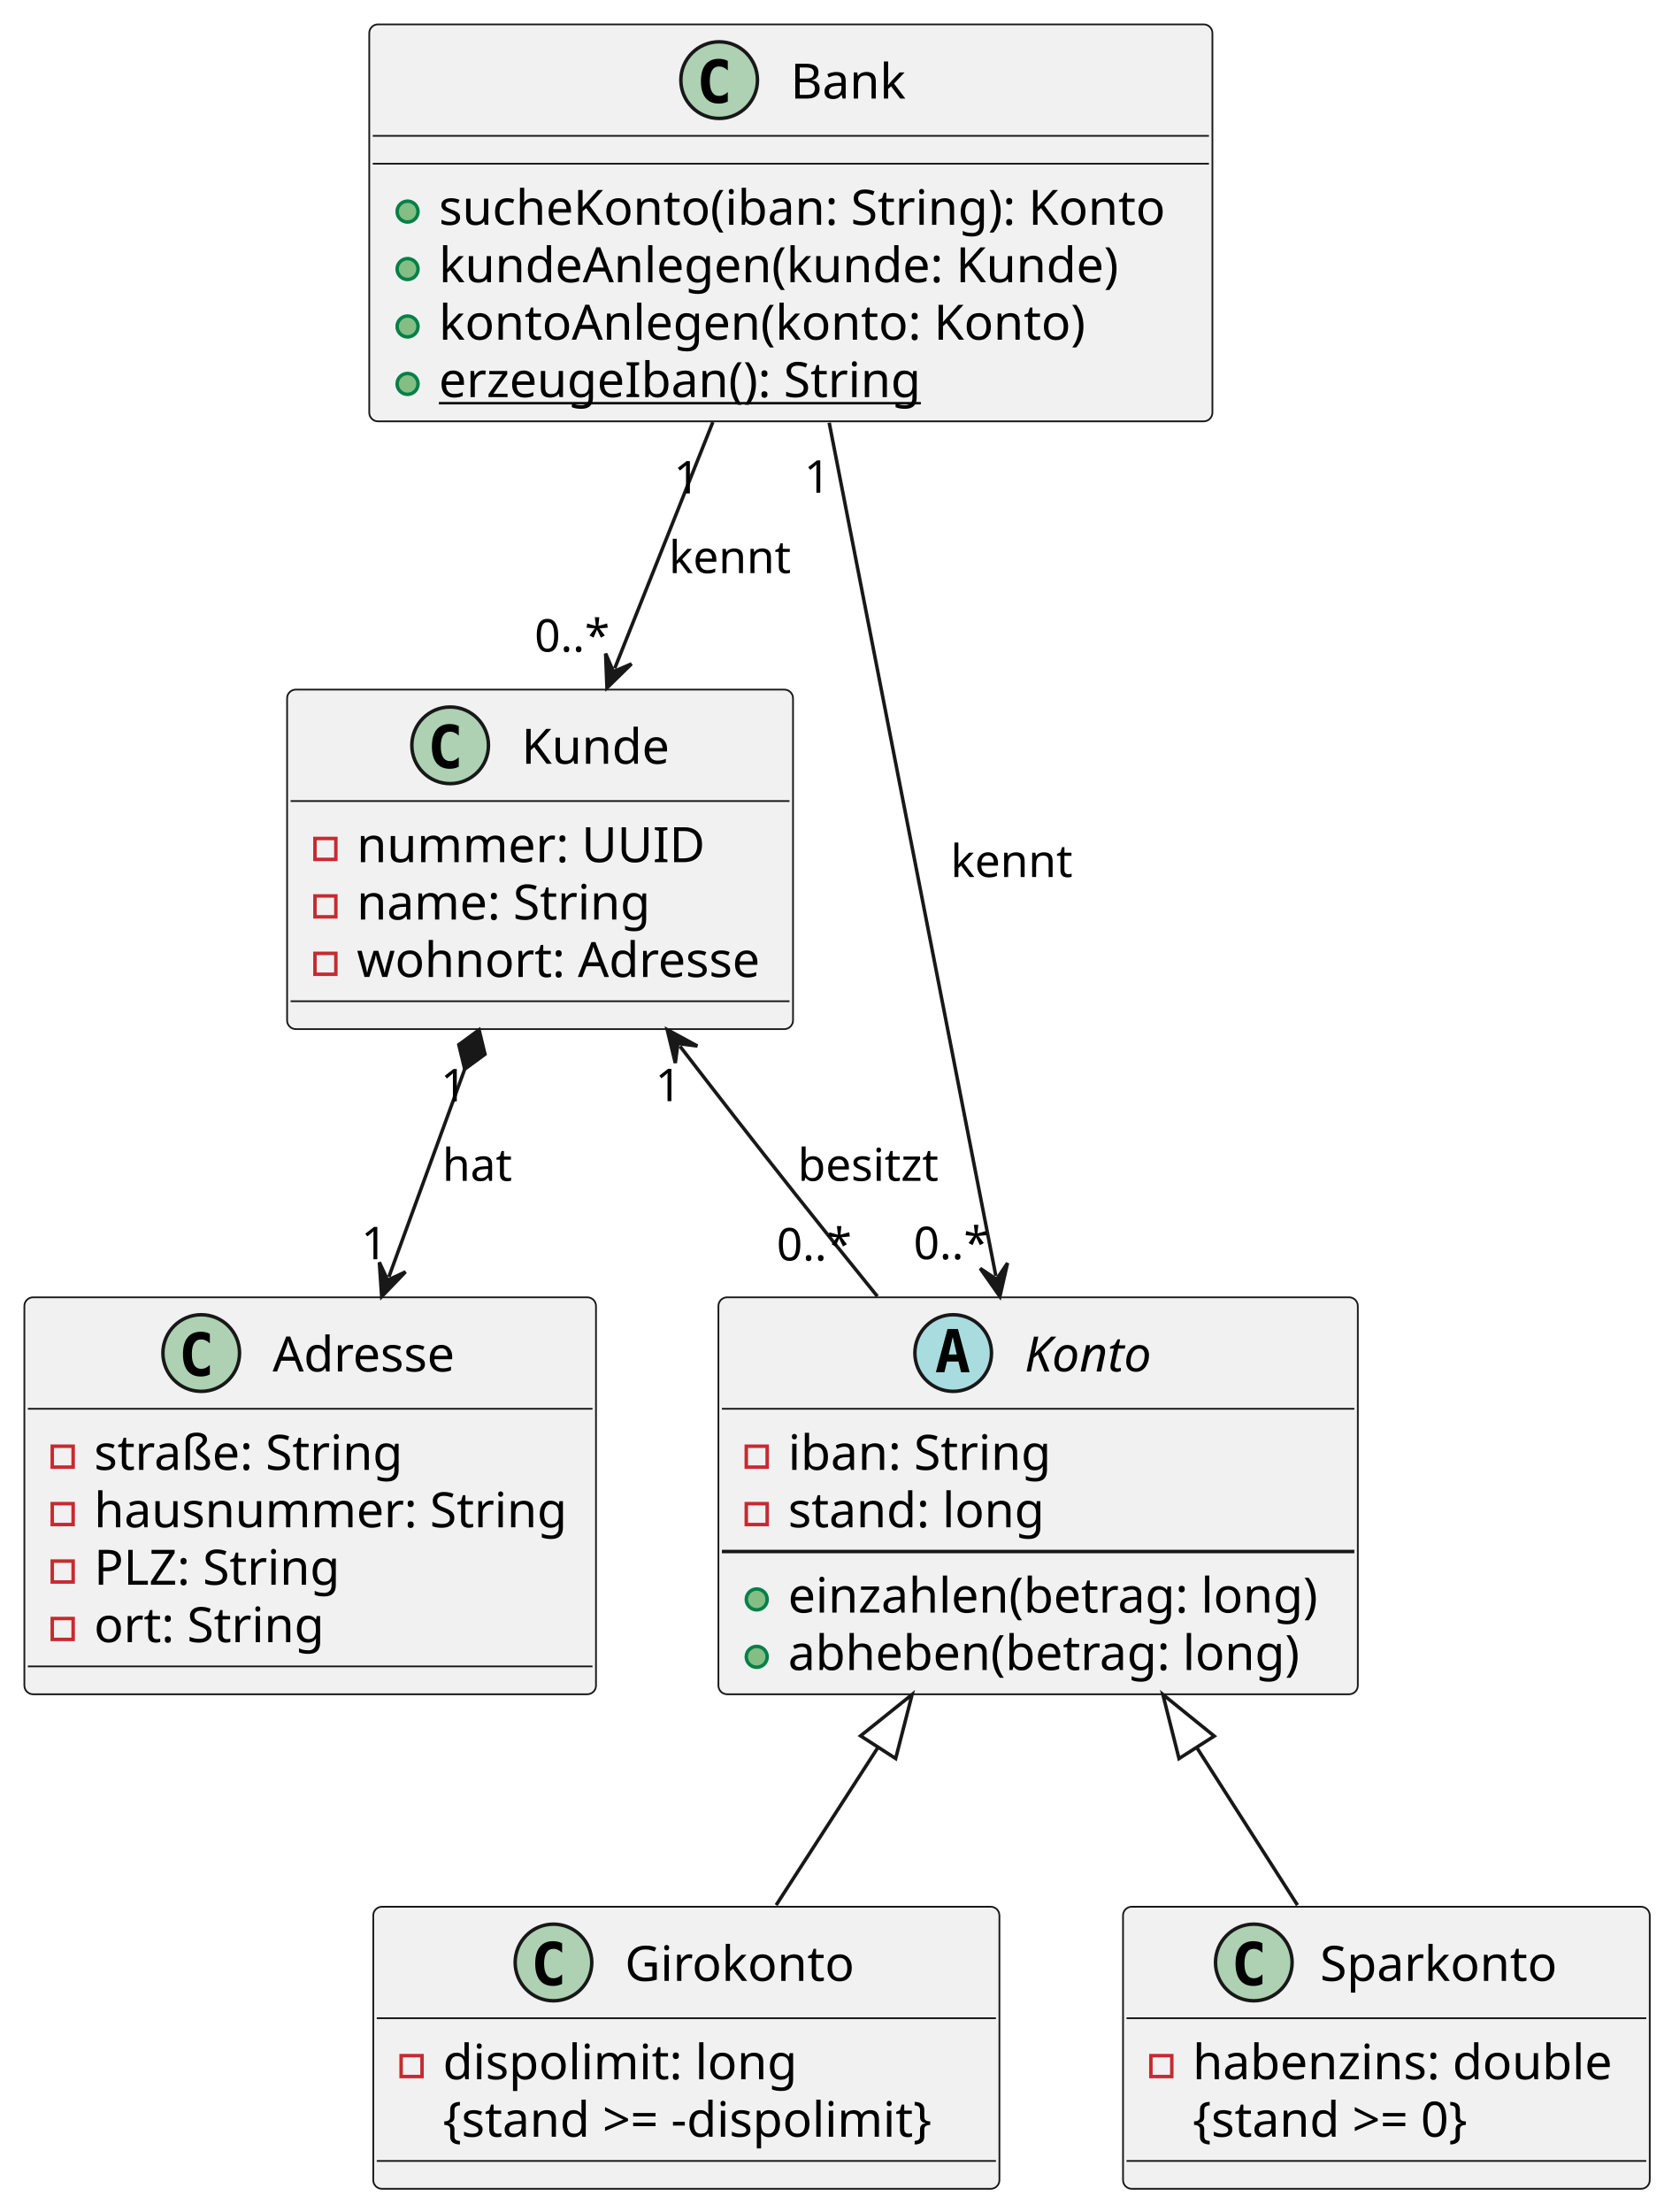
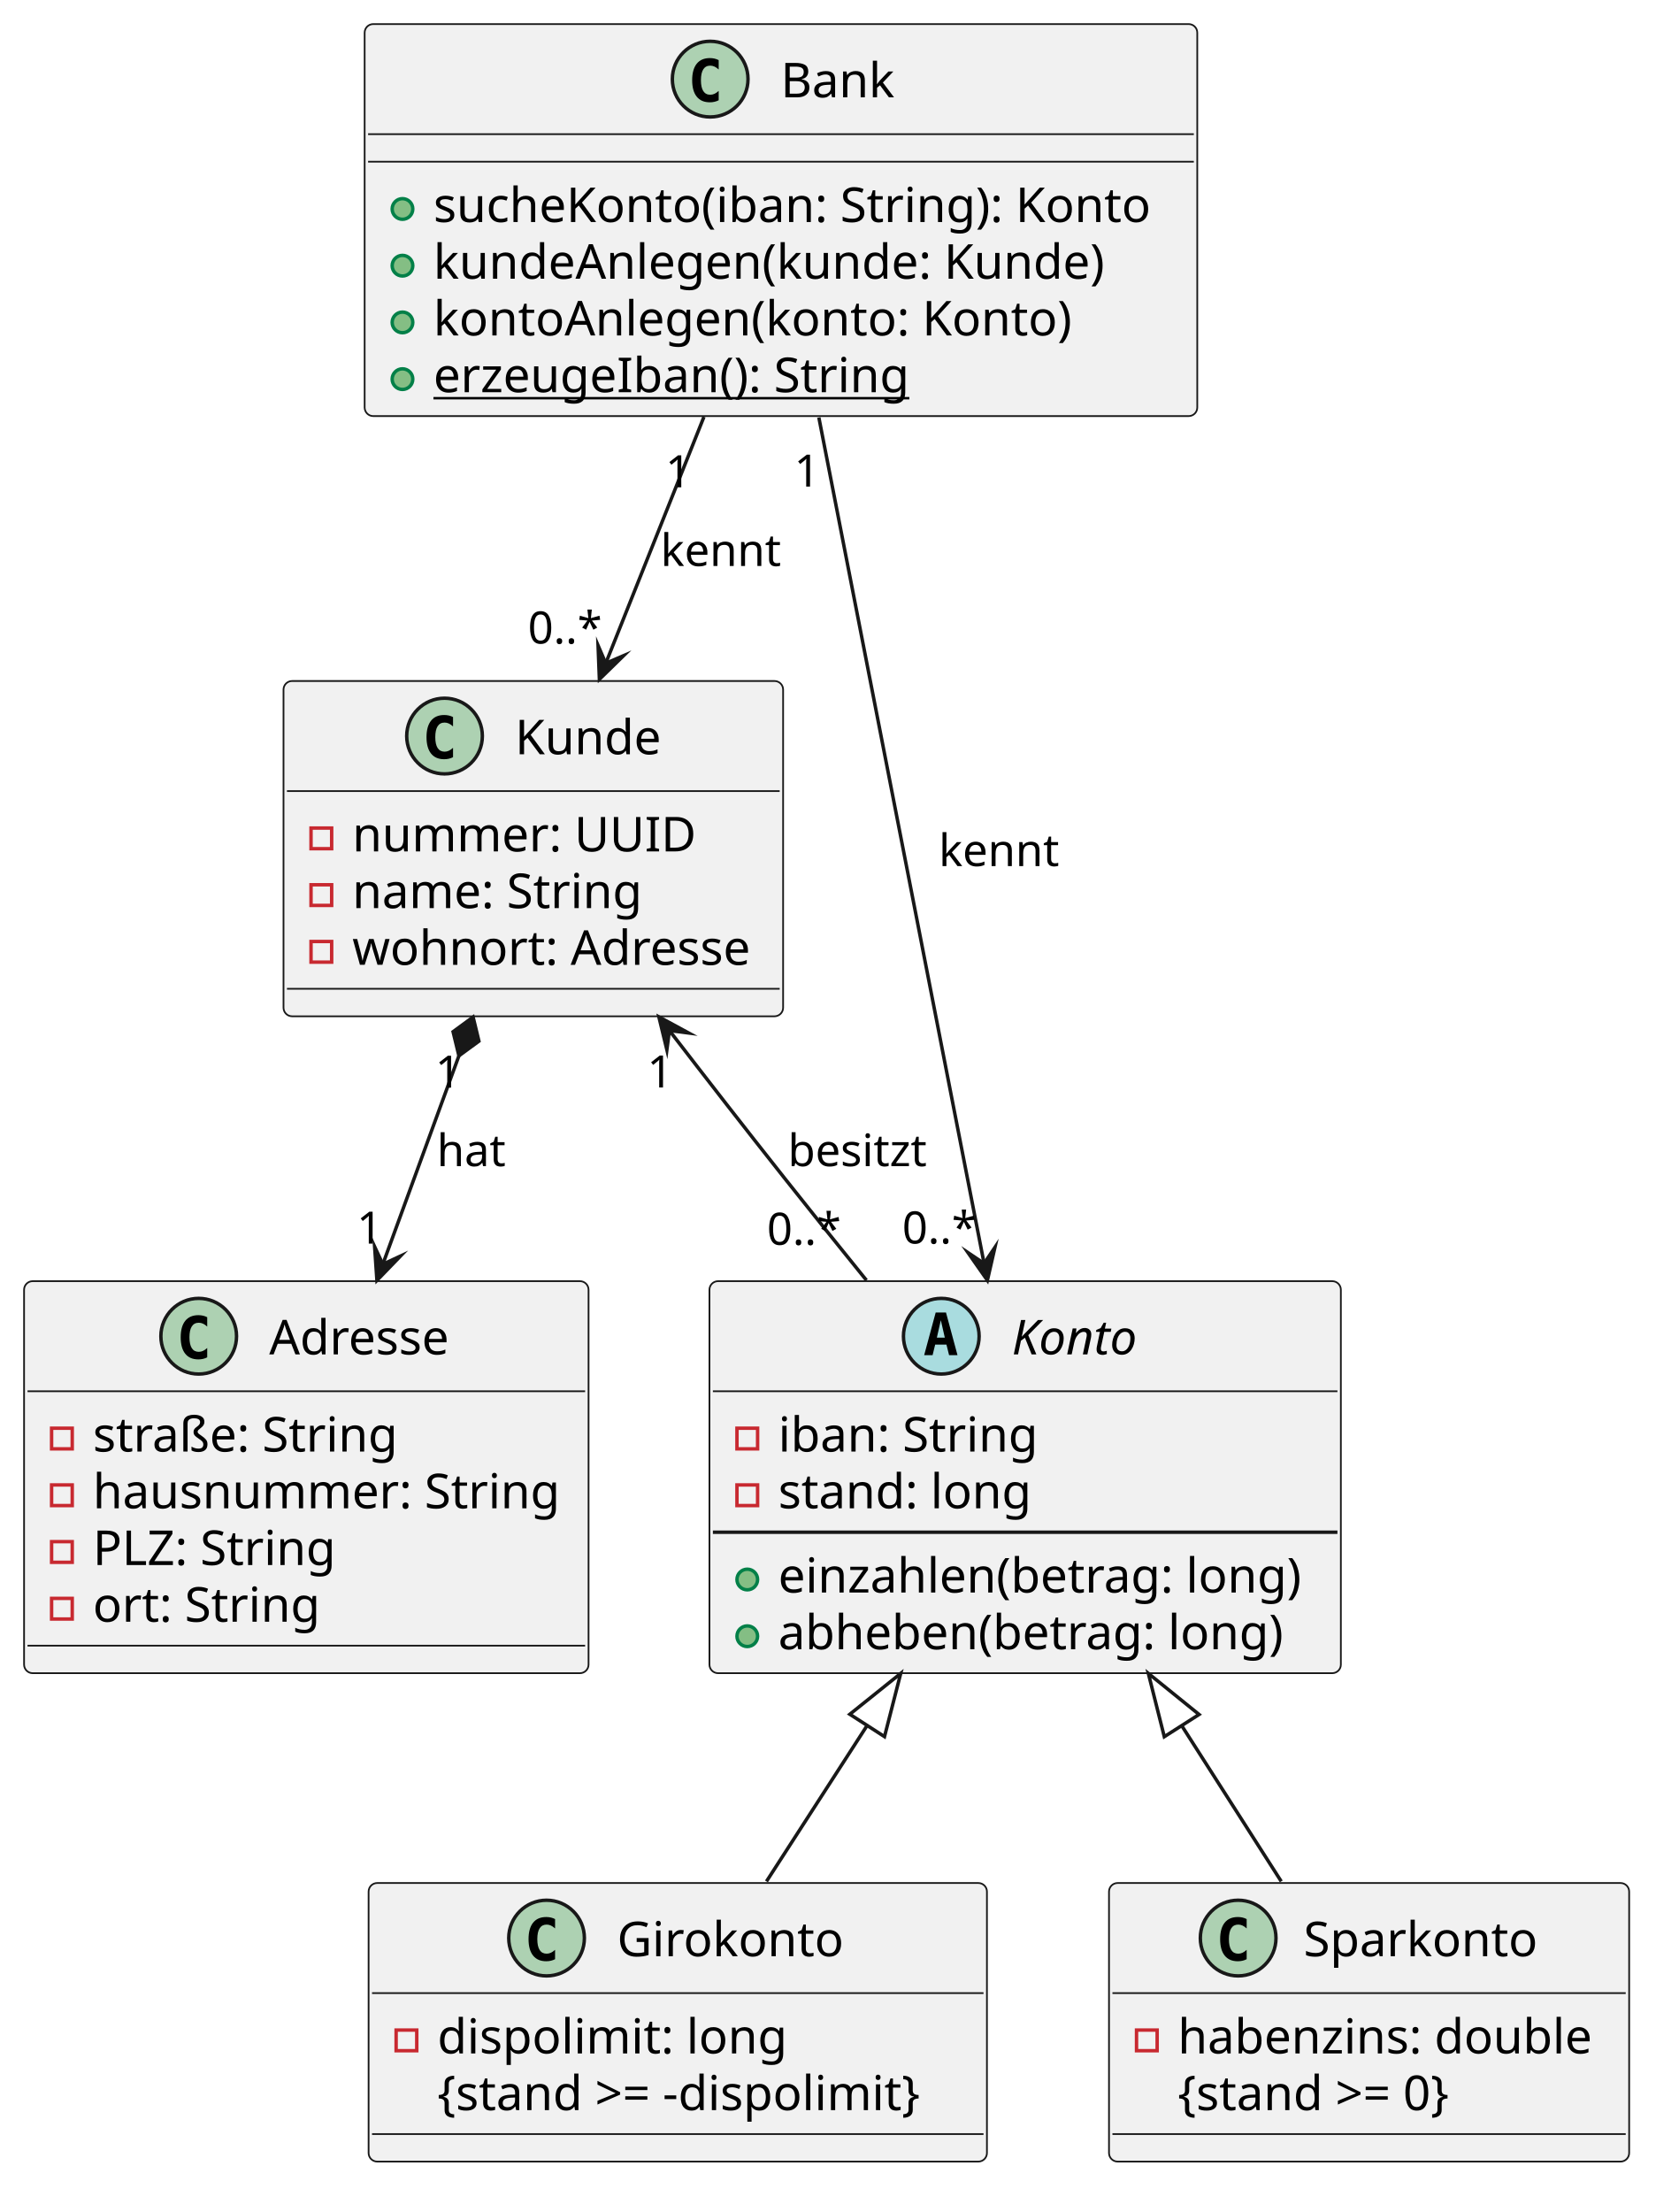
- <svg xmlns="http://www.w3.org/2000/svg" contentStyleType="text/css" data-diagram-type="CLASS" height="635px" preserveAspectRatio="none" style="width:480px;height:635px;background:#FFFFFF;" version="1.1" viewBox="0 0 480 635" width="480px" zoomAndPan="magnify">
+ <svg xmlns="http://www.w3.org/2000/svg" version="1.1" data-diagram-type="CLASS" style="width:488px;height:643px;background:#FFFFFF;" width="488px" height="643px" viewBox="0 0 488 643" zoomAndPan="magnify" preserveAspectRatio="none" contentStyleType="text/css">
  <defs />
-   <g>
-     <g class="entity" data-qualified-name="Bank" data-source-line="2" id="ent0002">
-       <rect fill="#F1F1F1" height="113.953" rx="2.5" ry="2.5" style="stroke:#181818;stroke-width:0.5;" width="242.084" x="106.02" y="7" />
-       <ellipse cx="206.484" cy="23" fill="#ADD1B2" rx="11" ry="11" style="stroke:#181818;stroke-width:1;" />
-       <path d="M208.958,29.143 Q208.376,29.442 207.737,29.591 Q207.098,29.741 206.393,29.741 Q203.886,29.741 202.566,28.089 Q201.246,26.437 201.246,23.316 Q201.246,20.186 202.566,18.535 Q203.886,16.883 206.393,16.883 Q207.098,16.883 207.746,17.032 Q208.393,17.182 208.958,17.48 L208.958,20.203 Q208.327,19.622 207.733,19.352 Q207.14,19.082 206.509,19.082 Q205.164,19.082 204.479,20.149 Q203.794,21.216 203.794,23.316 Q203.794,25.408 204.479,26.474 Q205.164,27.541 206.509,27.541 Q207.14,27.541 207.733,27.271 Q208.327,27.002 208.958,26.42 Z " fill="#000000" />
-       <text fill="#000000" font-family="sans-serif" font-size="14" lengthAdjust="spacing" textLength="32.655" x="226.984" y="28.291">Bank</text>
-       <line style="stroke:#181818;stroke-width:0.5;" x1="107.02" x2="347.104" y1="39" y2="39" />
-       <line style="stroke:#181818;stroke-width:0.5;" x1="107.02" x2="347.104" y1="47" y2="47" />
+   <g font-family="sans-serif" lengthAdjust="spacing">
+     <g class="entity" data-qualified-name="Bank" id="ent0001" data-source-line="2">
+       <rect x="106.02" y="7" width="242.084" height="113.953" fill="#F1F1F1" style="stroke:#181818;stroke-width:0.5;" rx="2.5" ry="2.5" />
+       <ellipse cx="206.484" cy="23" rx="11" ry="11" fill="#ADD1B2" style="stroke:#181818;stroke-width:1;" />
+       <path d="M208.957,29.143 Q208.376,29.442 207.737,29.591 Q207.098,29.741 206.393,29.741 Q203.886,29.741 202.566,28.089 Q201.246,26.437 201.246,23.316 Q201.246,20.187 202.566,18.535 Q203.886,16.883 206.393,16.883 Q207.098,16.883 207.746,17.032 Q208.393,17.182 208.957,17.48 L208.957,20.203 Q208.327,19.622 207.733,19.352 Q207.14,19.083 206.509,19.083 Q205.164,19.083 204.479,20.149 Q203.794,21.216 203.794,23.316 Q203.794,25.408 204.479,26.474 Q205.164,27.541 206.509,27.541 Q207.14,27.541 207.733,27.271 Q208.327,27.001 208.957,26.42 Z " fill="#000" />
+       <text x="226.984" y="28.291" fill="#000" font-size="14" textLength="32.655">Bank</text>
+       <line x1="107.02" y1="39" x2="347.104" y2="39" style="stroke:#181818;stroke-width:0.5;" />
+       <line x1="107.02" y1="47" x2="347.104" y2="47" style="stroke:#181818;stroke-width:0.5;" />
      <g data-visibility-modifier="PUBLIC_METHOD">
-         <ellipse cx="117.02" cy="60.744" fill="#84BE84" rx="3" ry="3" style="stroke:#038048;stroke-width:1;" />
+         <ellipse cx="117.02" cy="60.744" rx="3" ry="3" fill="#84BE84" style="stroke:#038048;stroke-width:1;" />
      </g>
-       <text fill="#000000" font-family="sans-serif" font-size="14" lengthAdjust="spacing" textLength="216.084" x="126.02" y="64.535">sucheKonto(iban: String): Konto</text>
+       <text x="126.02" y="64.535" fill="#000" font-size="14" textLength="216.084">sucheKonto(iban: String): Konto</text>
      <g data-visibility-modifier="PUBLIC_METHOD">
-         <ellipse cx="117.02" cy="77.232" fill="#84BE84" rx="3" ry="3" style="stroke:#038048;stroke-width:1;" />
+         <ellipse cx="117.02" cy="77.232" rx="3" ry="3" fill="#84BE84" style="stroke:#038048;stroke-width:1;" />
      </g>
-       <text fill="#000000" font-family="sans-serif" font-size="14" lengthAdjust="spacing" textLength="200.847" x="126.02" y="81.023">kundeAnlegen(kunde: Kunde)</text>
+       <text x="126.02" y="81.023" fill="#000" font-size="14" textLength="200.847">kundeAnlegen(kunde: Kunde)</text>
      <g data-visibility-modifier="PUBLIC_METHOD">
-         <ellipse cx="117.02" cy="93.721" fill="#84BE84" rx="3" ry="3" style="stroke:#038048;stroke-width:1;" />
+         <ellipse cx="117.02" cy="93.721" rx="3" ry="3" fill="#84BE84" style="stroke:#038048;stroke-width:1;" />
      </g>
-       <text fill="#000000" font-family="sans-serif" font-size="14" lengthAdjust="spacing" textLength="192.254" x="126.02" y="97.512">kontoAnlegen(konto: Konto)</text>
+       <text x="126.02" y="97.512" fill="#000" font-size="14" textLength="192.254">kontoAnlegen(konto: Konto)</text>
      <g data-visibility-modifier="PUBLIC_METHOD">
-         <ellipse cx="117.02" cy="110.209" fill="#84BE84" rx="3" ry="3" style="stroke:#038048;stroke-width:1;" />
+         <ellipse cx="117.02" cy="110.209" rx="3" ry="3" fill="#84BE84" style="stroke:#038048;stroke-width:1;" />
      </g>
-       <text fill="#000000" font-family="sans-serif" font-size="14" lengthAdjust="spacing" text-decoration="underline" textLength="141.77" x="126.02" y="114">erzeugeIban(): String</text>
+       <text x="126.02" y="114" fill="#000" font-size="14" textLength="141.771" text-decoration="underline">erzeugeIban(): String</text>
    </g>
-     <g class="entity" data-qualified-name="Kunde" data-source-line="9" id="ent0003">
-       <rect fill="#F1F1F1" height="97.465" rx="2.5" ry="2.5" style="stroke:#181818;stroke-width:0.5;" width="145.26" x="82.43" y="197.96" />
-       <ellipse cx="129.246" cy="213.96" fill="#ADD1B2" rx="11" ry="11" style="stroke:#181818;stroke-width:1;" />
-       <path d="M131.719,220.103 Q131.138,220.402 130.499,220.551 Q129.86,220.701 129.154,220.701 Q126.647,220.701 125.328,219.049 Q124.008,217.397 124.008,214.276 Q124.008,211.147 125.328,209.495 Q126.647,207.843 129.154,207.843 Q129.86,207.843 130.507,207.992 Q131.155,208.142 131.719,208.44 L131.719,211.163 Q131.088,210.582 130.495,210.312 Q129.901,210.042 129.27,210.042 Q127.926,210.042 127.241,211.109 Q126.556,212.176 126.556,214.276 Q126.556,216.368 127.241,217.434 Q127.926,218.501 129.27,218.501 Q129.901,218.501 130.495,218.231 Q131.088,217.962 131.719,217.38 Z " fill="#000000" />
-       <text fill="#000000" font-family="sans-serif" font-size="14" lengthAdjust="spacing" textLength="43.128" x="149.746" y="219.251">Kunde</text>
-       <line style="stroke:#181818;stroke-width:0.5;" x1="83.43" x2="226.69" y1="229.96" y2="229.96" />
+     <g class="entity" data-qualified-name="Kunde" id="ent0002" data-source-line="9">
+       <rect x="82.43" y="197.96" width="145.26" height="97.465" fill="#F1F1F1" style="stroke:#181818;stroke-width:0.5;" rx="2.5" ry="2.5" />
+       <ellipse cx="129.246" cy="213.96" rx="11" ry="11" fill="#ADD1B2" style="stroke:#181818;stroke-width:1;" />
+       <path d="M131.719,220.103 Q131.138,220.402 130.499,220.551 Q129.86,220.701 129.154,220.701 Q126.647,220.701 125.327,219.049 Q124.008,217.397 124.008,214.276 Q124.008,211.147 125.327,209.495 Q126.647,207.843 129.154,207.843 Q129.86,207.843 130.507,207.992 Q131.155,208.142 131.719,208.44 L131.719,211.163 Q131.088,210.582 130.495,210.312 Q129.901,210.043 129.27,210.043 Q127.926,210.043 127.241,211.109 Q126.556,212.176 126.556,214.276 Q126.556,216.368 127.241,217.434 Q127.926,218.501 129.27,218.501 Q129.901,218.501 130.495,218.231 Q131.088,217.961 131.719,217.38 Z " fill="#000" />
+       <text x="149.746" y="219.251" fill="#000" font-size="14" textLength="43.128">Kunde</text>
+       <line x1="83.43" y1="229.96" x2="226.69" y2="229.96" style="stroke:#181818;stroke-width:0.5;" />
      <g data-visibility-modifier="PRIVATE_FIELD">
-         <rect fill="none" height="6" style="stroke:#C82930;stroke-width:1;" width="6" x="90.43" y="240.704" />
+         <rect x="90.43" y="240.704" width="6" height="6" fill="none" style="stroke:#C82930;stroke-width:1;" />
      </g>
-       <text fill="#000000" font-family="sans-serif" font-size="14" lengthAdjust="spacing" textLength="99.825" x="102.43" y="247.495">nummer: UUID</text>
+       <text x="102.43" y="247.495" fill="#000" font-size="14" textLength="99.825">nummer: UUID</text>
      <g data-visibility-modifier="PRIVATE_FIELD">
-         <rect fill="none" height="6" style="stroke:#C82930;stroke-width:1;" width="6" x="90.43" y="257.192" />
+         <rect x="90.43" y="257.192" width="6" height="6" fill="none" style="stroke:#C82930;stroke-width:1;" />
      </g>
-       <text fill="#000000" font-family="sans-serif" font-size="14" lengthAdjust="spacing" textLength="86.119" x="102.43" y="263.983">name: String</text>
+       <text x="102.43" y="263.983" fill="#000" font-size="14" textLength="86.119">name: String</text>
      <g data-visibility-modifier="PRIVATE_FIELD">
-         <rect fill="none" height="6" style="stroke:#C82930;stroke-width:1;" width="6" x="90.43" y="273.681" />
+         <rect x="90.43" y="273.681" width="6" height="6" fill="none" style="stroke:#C82930;stroke-width:1;" />
      </g>
-       <text fill="#000000" font-family="sans-serif" font-size="14" lengthAdjust="spacing" textLength="119.26" x="102.43" y="280.472">wohnort: Adresse</text>
-       <line style="stroke:#181818;stroke-width:0.5;" x1="83.43" x2="226.69" y1="287.425" y2="287.425" />
+       <text x="102.43" y="280.472" fill="#000" font-size="14" textLength="119.26">wohnort: Adresse</text>
+       <line x1="83.43" y1="287.425" x2="226.69" y2="287.425" style="stroke:#181818;stroke-width:0.5;" />
    </g>
-     <g class="entity" data-qualified-name="Konto" data-source-line="15" id="ent0004">
-       <rect fill="#F1F1F1" height="113.953" rx="2.5" ry="2.5" style="stroke:#181818;stroke-width:0.5;" width="183.582" x="206.27" y="372.42" />
-       <ellipse cx="273.679" cy="388.42" fill="#A9DCDF" rx="11" ry="11" style="stroke:#181818;stroke-width:1;" />
-       <path d="M273.543,383.768 L272.389,388.84 L274.705,388.84 Z M272.048,381.527 L275.045,381.527 L278.39,393.92 L275.941,393.92 L275.178,390.857 L271.899,390.857 L271.152,393.92 L268.703,393.92 Z " fill="#000000" />
-       <text fill="#000000" font-family="sans-serif" font-size="14" font-style="italic" lengthAdjust="spacing" textLength="40.264" x="294.179" y="393.711">Konto</text>
-       <line style="stroke:#181818;stroke-width:0.5;" x1="207.27" x2="388.852" y1="404.42" y2="404.42" />
+     <g class="entity" data-qualified-name="Konto" id="ent0003" data-source-line="15">
+       <rect x="206.27" y="372.42" width="183.582" height="113.953" fill="#F1F1F1" style="stroke:#181818;stroke-width:0.5;" rx="2.5" ry="2.5" />
+       <ellipse cx="273.679" cy="388.42" rx="11" ry="11" fill="#A9DCDF" style="stroke:#181818;stroke-width:1;" />
+       <path d="M273.542,383.768 L272.389,388.84 L274.705,388.84 Z M272.048,381.527 L275.045,381.527 L278.39,393.92 L275.941,393.92 L275.178,390.857 L271.899,390.857 L271.152,393.92 L268.703,393.92 Z " fill="#000" />
+       <text x="294.179" y="393.711" fill="#000" font-size="14" textLength="40.264" font-style="italic">Konto</text>
+       <line x1="207.27" y1="404.42" x2="388.852" y2="404.42" style="stroke:#181818;stroke-width:0.5;" />
      <g data-visibility-modifier="PRIVATE_FIELD">
-         <rect fill="none" height="6" style="stroke:#C82930;stroke-width:1;" width="6" x="214.27" y="415.164" />
+         <rect x="214.27" y="415.164" width="6" height="6" fill="none" style="stroke:#C82930;stroke-width:1;" />
      </g>
-       <text fill="#000000" font-family="sans-serif" font-size="14" lengthAdjust="spacing" textLength="78.107" x="226.27" y="421.955">iban: String</text>
+       <text x="226.27" y="421.955" fill="#000" font-size="14" textLength="78.107">iban: String</text>
      <g data-visibility-modifier="PRIVATE_FIELD">
-         <rect fill="none" height="6" style="stroke:#C82930;stroke-width:1;" width="6" x="214.27" y="431.652" />
+         <rect x="214.27" y="431.652" width="6" height="6" fill="none" style="stroke:#C82930;stroke-width:1;" />
      </g>
-       <text fill="#000000" font-family="sans-serif" font-size="14" lengthAdjust="spacing" textLength="76.528" x="226.27" y="438.443">stand: long</text>
-       <line style="stroke:#181818;stroke-width:1;" x1="207.27" x2="388.852" y1="445.397" y2="445.397" />
+       <text x="226.27" y="438.443" fill="#000" font-size="14" textLength="76.528">stand: long</text>
+       <line x1="207.27" y1="445.397" x2="388.852" y2="445.397" style="stroke:#181818;stroke-width:1;" />
      <g data-visibility-modifier="PUBLIC_METHOD">
-         <ellipse cx="217.27" cy="459.141" fill="#84BE84" rx="3" ry="3" style="stroke:#038048;stroke-width:1;" />
+         <ellipse cx="217.27" cy="459.141" rx="3" ry="3" fill="#84BE84" style="stroke:#038048;stroke-width:1;" />
      </g>
-       <text fill="#000000" font-family="sans-serif" font-size="14" lengthAdjust="spacing" textLength="157.582" x="226.27" y="462.932">einzahlen(betrag: long)</text>
+       <text x="226.27" y="462.932" fill="#000" font-size="14" textLength="157.582">einzahlen(betrag: long)</text>
      <g data-visibility-modifier="PUBLIC_METHOD">
-         <ellipse cx="217.27" cy="475.629" fill="#84BE84" rx="3" ry="3" style="stroke:#038048;stroke-width:1;" />
+         <ellipse cx="217.27" cy="475.629" rx="3" ry="3" fill="#84BE84" style="stroke:#038048;stroke-width:1;" />
      </g>
-       <text fill="#000000" font-family="sans-serif" font-size="14" lengthAdjust="spacing" textLength="150.398" x="226.27" y="479.42">abheben(betrag: long)</text>
+       <text x="226.27" y="479.42" fill="#000" font-size="14" textLength="150.397">abheben(betrag: long)</text>
    </g>
-     <g class="entity" data-qualified-name="Girokonto" data-source-line="23" id="ent0005">
-       <rect fill="#F1F1F1" height="80.977" rx="2.5" ry="2.5" style="stroke:#181818;stroke-width:0.5;" width="179.781" x="107.17" y="547.37" />
-       <ellipse cx="158.911" cy="563.37" fill="#ADD1B2" rx="11" ry="11" style="stroke:#181818;stroke-width:1;" />
-       <path d="M161.384,569.513 Q160.803,569.812 160.164,569.961 Q159.525,570.111 158.819,570.111 Q156.313,570.111 154.993,568.459 Q153.673,566.807 153.673,563.686 Q153.673,560.557 154.993,558.905 Q156.313,557.253 158.819,557.253 Q159.525,557.253 160.172,557.402 Q160.82,557.552 161.384,557.851 L161.384,560.573 Q160.754,559.992 160.16,559.722 Q159.566,559.452 158.936,559.452 Q157.591,559.452 156.906,560.519 Q156.221,561.586 156.221,563.686 Q156.221,565.778 156.906,566.844 Q157.591,567.911 158.936,567.911 Q159.566,567.911 160.16,567.641 Q160.754,567.371 161.384,566.79 Z " fill="#000000" />
-       <text fill="#000000" font-family="sans-serif" font-size="14" lengthAdjust="spacing" textLength="67.799" x="179.411" y="568.661">Girokonto</text>
-       <line style="stroke:#181818;stroke-width:0.5;" x1="108.17" x2="285.951" y1="579.37" y2="579.37" />
+     <g class="entity" data-qualified-name="Girokonto" id="ent0004" data-source-line="23">
+       <rect x="107.17" y="547.37" width="179.781" height="80.977" fill="#F1F1F1" style="stroke:#181818;stroke-width:0.5;" rx="2.5" ry="2.5" />
+       <ellipse cx="158.911" cy="563.37" rx="11" ry="11" fill="#ADD1B2" style="stroke:#181818;stroke-width:1;" />
+       <path d="M161.384,569.513 Q160.803,569.812 160.164,569.961 Q159.525,570.111 158.819,570.111 Q156.313,570.111 154.993,568.459 Q153.673,566.807 153.673,563.686 Q153.673,560.557 154.993,558.905 Q156.313,557.253 158.819,557.253 Q159.525,557.253 160.172,557.402 Q160.82,557.552 161.384,557.85 L161.384,560.573 Q160.753,559.992 160.16,559.722 Q159.566,559.453 158.936,559.453 Q157.591,559.453 156.906,560.519 Q156.221,561.586 156.221,563.686 Q156.221,565.778 156.906,566.844 Q157.591,567.911 158.936,567.911 Q159.566,567.911 160.16,567.641 Q160.753,567.371 161.384,566.79 Z " fill="#000" />
+       <text x="179.411" y="568.661" fill="#000" font-size="14" textLength="67.799">Girokonto</text>
+       <line x1="108.17" y1="579.37" x2="285.951" y2="579.37" style="stroke:#181818;stroke-width:0.5;" />
      <g data-visibility-modifier="PRIVATE_FIELD">
-         <rect fill="none" height="6" style="stroke:#C82930;stroke-width:1;" width="6" x="115.17" y="590.114" />
+         <rect x="115.17" y="590.114" width="6" height="6" fill="none" style="stroke:#C82930;stroke-width:1;" />
      </g>
-       <text fill="#000000" font-family="sans-serif" font-size="14" lengthAdjust="spacing" textLength="106.777" x="127.17" y="596.905">dispolimit: long</text>
-       <text fill="#000000" font-family="sans-serif" font-size="14" lengthAdjust="spacing" textLength="153.781" x="127.17" y="613.393">{stand &gt;= -dispolimit}</text>
-       <line style="stroke:#181818;stroke-width:0.5;" x1="108.17" x2="285.951" y1="620.347" y2="620.347" />
+       <text x="127.17" y="596.905" fill="#000" font-size="14" textLength="106.777">dispolimit: long</text>
+       <text x="127.17" y="613.393" fill="#000" font-size="14" textLength="153.781">{stand &gt;= -dispolimit}</text>
+       <line x1="108.17" y1="620.347" x2="285.951" y2="620.347" style="stroke:#181818;stroke-width:0.5;" />
    </g>
-     <g class="entity" data-qualified-name="Sparkonto" data-source-line="28" id="ent0006">
-       <rect fill="#F1F1F1" height="80.977" rx="2.5" ry="2.5" style="stroke:#181818;stroke-width:0.5;" width="151.234" x="322.44" y="547.37" />
-       <ellipse cx="359.992" cy="563.37" fill="#ADD1B2" rx="11" ry="11" style="stroke:#181818;stroke-width:1;" />
-       <path d="M362.465,569.513 Q361.884,569.812 361.245,569.961 Q360.606,570.111 359.901,570.111 Q357.394,570.111 356.074,568.459 Q354.754,566.807 354.754,563.686 Q354.754,560.557 356.074,558.905 Q357.394,557.253 359.901,557.253 Q360.606,557.253 361.253,557.402 Q361.901,557.552 362.465,557.851 L362.465,560.573 Q361.835,559.992 361.241,559.722 Q360.648,559.452 360.017,559.452 Q358.672,559.452 357.987,560.519 Q357.302,561.586 357.302,563.686 Q357.302,565.778 357.987,566.844 Q358.672,567.911 360.017,567.911 Q360.648,567.911 361.241,567.641 Q361.835,567.371 362.465,566.79 Z " fill="#000000" />
-       <text fill="#000000" font-family="sans-serif" font-size="14" lengthAdjust="spacing" textLength="69.118" x="379.004" y="568.661">Sparkonto</text>
-       <line style="stroke:#181818;stroke-width:0.5;" x1="323.44" x2="472.674" y1="579.37" y2="579.37" />
+     <g class="entity" data-qualified-name="Sparkonto" id="ent0005" data-source-line="28">
+       <rect x="322.44" y="547.37" width="151.234" height="80.977" fill="#F1F1F1" style="stroke:#181818;stroke-width:0.5;" rx="2.5" ry="2.5" />
+       <ellipse cx="359.992" cy="563.37" rx="11" ry="11" fill="#ADD1B2" style="stroke:#181818;stroke-width:1;" />
+       <path d="M362.465,569.513 Q361.884,569.812 361.245,569.961 Q360.606,570.111 359.9,570.111 Q357.394,570.111 356.074,568.459 Q354.754,566.807 354.754,563.686 Q354.754,560.557 356.074,558.905 Q357.394,557.253 359.9,557.253 Q360.606,557.253 361.254,557.402 Q361.901,557.552 362.465,557.85 L362.465,560.573 Q361.835,559.992 361.241,559.722 Q360.648,559.453 360.017,559.453 Q358.672,559.453 357.987,560.519 Q357.302,561.586 357.302,563.686 Q357.302,565.778 357.987,566.844 Q358.672,567.911 360.017,567.911 Q360.648,567.911 361.241,567.641 Q361.835,567.371 362.465,566.79 Z " fill="#000" />
+       <text x="379.004" y="568.661" fill="#000" font-size="14" textLength="69.118">Sparkonto</text>
+       <line x1="323.44" y1="579.37" x2="472.674" y2="579.37" style="stroke:#181818;stroke-width:0.5;" />
      <g data-visibility-modifier="PRIVATE_FIELD">
-         <rect fill="none" height="6" style="stroke:#C82930;stroke-width:1;" width="6" x="330.44" y="590.114" />
+         <rect x="330.44" y="590.114" width="6" height="6" fill="none" style="stroke:#C82930;stroke-width:1;" />
      </g>
-       <text fill="#000000" font-family="sans-serif" font-size="14" lengthAdjust="spacing" textLength="125.234" x="342.44" y="596.905">habenzins: double</text>
-       <text fill="#000000" font-family="sans-serif" font-size="14" lengthAdjust="spacing" textLength="86.68" x="342.44" y="613.393">{stand &gt;= 0}</text>
-       <line style="stroke:#181818;stroke-width:0.5;" x1="323.44" x2="472.674" y1="620.347" y2="620.347" />
+       <text x="342.44" y="596.905" fill="#000" font-size="14" textLength="125.234">habenzins: double</text>
+       <text x="342.44" y="613.393" fill="#000" font-size="14" textLength="86.68">{stand &gt;= 0}</text>
+       <line x1="323.44" y1="620.347" x2="472.674" y2="620.347" style="stroke:#181818;stroke-width:0.5;" />
    </g>
-     <g class="entity" data-qualified-name="Adresse" data-source-line="33" id="ent0007">
-       <rect fill="#F1F1F1" height="113.953" rx="2.5" ry="2.5" style="stroke:#181818;stroke-width:0.5;" width="164.12" x="7" y="372.42" />
-       <ellipse cx="57.774" cy="388.42" fill="#ADD1B2" rx="11" ry="11" style="stroke:#181818;stroke-width:1;" />
-       <path d="M60.247,394.563 Q59.666,394.862 59.027,395.011 Q58.388,395.161 57.682,395.161 Q55.175,395.161 53.855,393.509 Q52.536,391.857 52.536,388.736 Q52.536,385.606 53.855,383.955 Q55.175,382.303 57.682,382.303 Q58.388,382.303 59.035,382.452 Q59.683,382.602 60.247,382.901 L60.247,385.623 Q59.616,385.042 59.023,384.772 Q58.429,384.502 57.798,384.502 Q56.454,384.502 55.769,385.569 Q55.084,386.636 55.084,388.736 Q55.084,390.828 55.769,391.894 Q56.454,392.961 57.798,392.961 Q58.429,392.961 59.023,392.691 Q59.616,392.421 60.247,391.84 Z " fill="#000000" />
-       <text fill="#000000" font-family="sans-serif" font-size="14" lengthAdjust="spacing" textLength="54.072" x="78.274" y="393.711">Adresse</text>
-       <line style="stroke:#181818;stroke-width:0.5;" x1="8" x2="170.12" y1="404.42" y2="404.42" />
+     <g class="entity" data-qualified-name="Adresse" id="ent0006" data-source-line="33">
+       <rect x="7" y="372.42" width="164.12" height="113.953" fill="#F1F1F1" style="stroke:#181818;stroke-width:0.5;" rx="2.5" ry="2.5" />
+       <ellipse cx="57.774" cy="388.42" rx="11" ry="11" fill="#ADD1B2" style="stroke:#181818;stroke-width:1;" />
+       <path d="M60.247,394.563 Q59.666,394.862 59.027,395.011 Q58.388,395.161 57.682,395.161 Q55.175,395.161 53.855,393.509 Q52.536,391.857 52.536,388.736 Q52.536,385.607 53.855,383.955 Q55.175,382.303 57.682,382.303 Q58.388,382.303 59.035,382.452 Q59.683,382.602 60.247,382.9 L60.247,385.623 Q59.616,385.042 59.023,384.772 Q58.429,384.503 57.798,384.503 Q56.454,384.503 55.769,385.569 Q55.084,386.636 55.084,388.736 Q55.084,390.828 55.769,391.894 Q56.454,392.961 57.798,392.961 Q58.429,392.961 59.023,392.691 Q59.616,392.421 60.247,391.84 Z " fill="#000" />
+       <text x="78.274" y="393.711" fill="#000" font-size="14" textLength="54.072">Adresse</text>
+       <line x1="8" y1="404.42" x2="170.12" y2="404.42" style="stroke:#181818;stroke-width:0.5;" />
      <g data-visibility-modifier="PRIVATE_FIELD">
-         <rect fill="none" height="6" style="stroke:#C82930;stroke-width:1;" width="6" x="15" y="415.164" />
+         <rect x="15" y="415.164" width="6" height="6" fill="none" style="stroke:#C82930;stroke-width:1;" />
      </g>
-       <text fill="#000000" font-family="sans-serif" font-size="14" lengthAdjust="spacing" textLength="90.836" x="27" y="421.955">straße: String</text>
+       <text x="27" y="421.955" fill="#000" font-size="14" textLength="90.836">straße: String</text>
      <g data-visibility-modifier="PRIVATE_FIELD">
-         <rect fill="none" height="6" style="stroke:#C82930;stroke-width:1;" width="6" x="15" y="431.652" />
+         <rect x="15" y="431.652" width="6" height="6" fill="none" style="stroke:#C82930;stroke-width:1;" />
      </g>
-       <text fill="#000000" font-family="sans-serif" font-size="14" lengthAdjust="spacing" textLength="138.12" x="27" y="438.443">hausnummer: String</text>
+       <text x="27" y="438.443" fill="#000" font-size="14" textLength="138.12">hausnummer: String</text>
      <g data-visibility-modifier="PRIVATE_FIELD">
-         <rect fill="none" height="6" style="stroke:#C82930;stroke-width:1;" width="6" x="15" y="448.141" />
+         <rect x="15" y="448.141" width="6" height="6" fill="none" style="stroke:#C82930;stroke-width:1;" />
      </g>
-       <text fill="#000000" font-family="sans-serif" font-size="14" lengthAdjust="spacing" textLength="72.495" x="27" y="454.932">PLZ: String</text>
+       <text x="27" y="454.932" fill="#000" font-size="14" textLength="72.495">PLZ: String</text>
      <g data-visibility-modifier="PRIVATE_FIELD">
-         <rect fill="none" height="6" style="stroke:#C82930;stroke-width:1;" width="6" x="15" y="464.629" />
+         <rect x="15" y="464.629" width="6" height="6" fill="none" style="stroke:#C82930;stroke-width:1;" />
      </g>
-       <text fill="#000000" font-family="sans-serif" font-size="14" lengthAdjust="spacing" textLength="68.394" x="27" y="471.42">ort: String</text>
-       <line style="stroke:#181818;stroke-width:0.5;" x1="8" x2="170.12" y1="478.373" y2="478.373" />
+       <text x="27" y="471.42" fill="#000" font-size="14" textLength="68.394">ort: String</text>
+       <line x1="8" y1="478.373" x2="170.12" y2="478.373" style="stroke:#181818;stroke-width:0.5;" />
    </g>
-     <g class="link" data-entity-1="ent0002" data-entity-2="ent0003" data-link-type="dependency" data-source-line="40" id="lnk8">
-       <path codeLine="40" d="M204.67,121.17 C194.93,145.62 185.852,168.406 176.492,191.887" fill="none" id="Bank-to-Kunde" style="stroke:#181818;stroke-width:1;" />
-       <polygon fill="#181818" points="174.27,197.46,181.318,190.581,176.121,192.815,173.887,187.619,174.27,197.46" style="stroke:#181818;stroke-width:1;" />
-       <text fill="#000000" font-family="sans-serif" font-size="13" lengthAdjust="spacing" textLength="35.839" x="192.06" y="164.528">kennt</text>
-       <text fill="#000000" font-family="sans-serif" font-size="13" lengthAdjust="spacing" textLength="8.22" x="193.467" y="141.642">1</text>
-       <text fill="#000000" font-family="sans-serif" font-size="13" lengthAdjust="spacing" textLength="22.712" x="153.475" y="187.072">0..*</text>
+     <g class="link" data-entity-1="ent0001" data-entity-2="ent0002" id="lnk7" data-source-line="40" data-link-type="dependency">
+       <path d="M204.67,121.17 C194.93,145.62 185.481,169.335 176.121,192.815" style="stroke:#181818;stroke-width:1;" fill="none" id="Bank-to-Kunde" codeLine="40" />
+       <polygon points="174.27,197.46,181.318,190.581,176.121,192.815,173.887,187.619,174.27,197.46" fill="#181818" style="stroke:#181818;stroke-width:1;stroke-linejoin:miter;stroke-miterlimit:10;" />
+       <text x="192.06" y="164.528" fill="#000" font-size="13" textLength="35.839">kennt</text>
+       <text x="193.467" y="141.642" fill="#000" font-size="13">1</text>
+       <text x="153.475" y="187.072" fill="#000" font-size="13" textLength="22.712">0..*</text>
    </g>
-     <g class="link" data-entity-1="ent0002" data-entity-2="ent0004" data-link-type="dependency" data-source-line="41" id="lnk9">
-       <path codeLine="41" d="M238.08,121.36 C251.42,189.65 272.599,298.081 285.929,366.291" fill="none" id="Bank-to-Konto" style="stroke:#181818;stroke-width:1;" />
-       <polygon fill="#181818" points="287.08,372.18,289.28,362.58,286.121,367.273,281.428,364.114,287.08,372.18" style="stroke:#181818;stroke-width:1;" />
-       <text fill="#000000" font-family="sans-serif" font-size="13" lengthAdjust="spacing" textLength="35.839" x="272.93" y="251.758">kennt</text>
-       <text fill="#000000" font-family="sans-serif" font-size="13" lengthAdjust="spacing" textLength="8.22" x="230.904" y="141.448">1</text>
-       <text fill="#000000" font-family="sans-serif" font-size="13" lengthAdjust="spacing" textLength="22.712" x="262.309" y="361.476">0..*</text>
+     <g class="link" data-entity-1="ent0001" data-entity-2="ent0003" id="lnk8" data-source-line="41" data-link-type="dependency">
+       <path d="M238.08,121.36 C251.42,189.65 272.791,299.063 286.121,367.273" style="stroke:#181818;stroke-width:1;" fill="none" id="Bank-to-Konto" codeLine="41" />
+       <polygon points="287.08,372.18,289.28,362.58,286.121,367.273,281.428,364.114,287.08,372.18" fill="#181818" style="stroke:#181818;stroke-width:1;stroke-linejoin:miter;stroke-miterlimit:10;" />
+       <text x="272.93" y="251.758" fill="#000" font-size="13" textLength="35.839">kennt</text>
+       <text x="230.904" y="141.448" fill="#000" font-size="13">1</text>
+       <text x="262.309" y="361.476" fill="#000" font-size="13" textLength="22.712">0..*</text>
    </g>
-     <g class="link" data-entity-1="ent0003" data-entity-2="ent0004" data-link-type="dependency" data-source-line="42" id="lnk10">
-       <path codeLine="42" d="M195.231,300.344 C206.821,315.394 216.07,327.28 228.06,342.42 C235.71,352.08 243.91,362.28 251.91,372.15" fill="none" id="Kunde-backto-Konto" style="stroke:#181818;stroke-width:1;" />
-       <polygon fill="#181818" points="191.57,295.59,193.892,305.161,194.621,299.551,200.231,300.28,191.57,295.59" style="stroke:#181818;stroke-width:1;" />
-       <text fill="#000000" font-family="sans-serif" font-size="13" lengthAdjust="spacing" textLength="42.986" x="229.06" y="338.988">besitzt</text>
-       <text fill="#000000" font-family="sans-serif" font-size="13" lengthAdjust="spacing" textLength="8.22" x="188.157" y="316.111">1</text>
-       <text fill="#000000" font-family="sans-serif" font-size="13" lengthAdjust="spacing" textLength="22.712" x="222.988" y="361.846">0..*</text>
+     <g class="link" data-entity-1="ent0002" data-entity-2="ent0003" id="lnk9" data-source-line="42" data-link-type="dependency">
+       <path d="M194.621,299.551 C206.211,314.601 216.07,327.28 228.06,342.42 C235.71,352.08 243.91,362.28 251.91,372.15" style="stroke:#181818;stroke-width:1;" fill="none" id="Kunde-backto-Konto" codeLine="42" />
+       <polygon points="191.57,295.59,193.892,305.161,194.621,299.551,200.23,300.28,191.57,295.59" fill="#181818" style="stroke:#181818;stroke-width:1;stroke-linejoin:miter;stroke-miterlimit:10;" />
+       <text x="229.06" y="338.988" fill="#000" font-size="13" textLength="42.986">besitzt</text>
+       <text x="188.157" y="316.111" fill="#000" font-size="13">1</text>
+       <text x="222.988" y="361.846" fill="#000" font-size="13" textLength="22.712">0..*</text>
    </g>
-     <g class="link" data-entity-1="ent0003" data-entity-2="ent0007" data-link-type="composition" data-source-line="43" id="lnk11">
-       <path codeLine="43" d="M133.431,306.911 C124.831,330.441 120.607,342.014 111.647,366.564" fill="none" id="Kunde-Adresse" style="stroke:#181818;stroke-width:1;" />
-       <polygon fill="#181818" points="137.55,295.64,131.733,299.902,133.431,306.911,139.247,302.649,137.55,295.64" style="stroke:#181818;stroke-width:1;" />
-       <polygon fill="#181818" points="109.59,372.2,116.433,365.117,111.304,367.503,108.918,362.374,109.59,372.2" style="stroke:#181818;stroke-width:1;" />
-       <text fill="#000000" font-family="sans-serif" font-size="13" lengthAdjust="spacing" textLength="20.109" x="127.01" y="338.988">hat</text>
-       <text fill="#000000" font-family="sans-serif" font-size="13" lengthAdjust="spacing" textLength="8.22" x="126.541" y="316.168">1</text>
-       <text fill="#000000" font-family="sans-serif" font-size="13" lengthAdjust="spacing" textLength="8.22" x="103.722" y="361.499">1</text>
+     <g class="link" data-entity-1="ent0002" data-entity-2="ent0006" id="lnk10" data-source-line="43" data-link-type="composition">
+       <path d="M133.431,306.911 C124.831,330.441 120.264,342.953 111.304,367.503" style="stroke:#181818;stroke-width:1;" fill="none" id="Kunde-Adresse" codeLine="43" />
+       <polygon points="137.55,295.64,131.733,299.902,133.431,306.911,139.247,302.649,137.55,295.64" fill="#181818" style="stroke:#181818;stroke-width:1;stroke-linejoin:miter;stroke-miterlimit:10;" />
+       <polygon points="109.59,372.2,116.433,365.117,111.304,367.503,108.918,362.374,109.59,372.2" fill="#181818" style="stroke:#181818;stroke-width:1;stroke-linejoin:miter;stroke-miterlimit:10;" />
+       <text x="127.01" y="338.988" fill="#000" font-size="13" textLength="20.109">hat</text>
+       <text x="126.541" y="316.168" fill="#000" font-size="13">1</text>
+       <text x="103.722" y="361.499" fill="#000" font-size="13">1</text>
    </g>
-     <g class="link" data-entity-1="ent0004" data-entity-2="ent0005" data-link-type="extension" data-source-line="44" id="lnk12">
-       <path codeLine="44" d="M252.123,501.567 C239.223,521.567 234.71,528.54 222.85,546.9" fill="none" id="Konto-backto-Girokonto" style="stroke:#181818;stroke-width:1;" />
-       <polygon fill="none" points="261.88,486.44,247.081,498.314,257.166,504.819,261.88,486.44" style="stroke:#181818;stroke-width:1;" />
+     <g class="link" data-entity-1="ent0003" data-entity-2="ent0004" id="lnk11" data-source-line="44" data-link-type="extension">
+       <path d="M252.123,501.566 C239.223,521.566 234.71,528.54 222.85,546.9" style="stroke:#181818;stroke-width:1;" fill="none" id="Konto-backto-Girokonto" codeLine="44" />
+       <polygon points="261.88,486.44,247.081,498.314,257.166,504.819,261.88,486.44" fill="none" style="stroke:#181818;stroke-width:1;stroke-linejoin:miter;stroke-miterlimit:10;" />
    </g>
-     <g class="link" data-entity-1="ent0004" data-entity-2="ent0006" data-link-type="extension" data-source-line="45" id="lnk13">
-       <path codeLine="45" d="M343.572,501.608 C356.352,521.608 360.78,528.54 372.52,546.9" fill="none" id="Konto-backto-Sparkonto" style="stroke:#181818;stroke-width:1;" />
-       <polygon fill="none" points="333.88,486.44,338.516,504.839,348.628,498.377,333.88,486.44" style="stroke:#181818;stroke-width:1;" />
+     <g class="link" data-entity-1="ent0003" data-entity-2="ent0005" id="lnk12" data-source-line="45" data-link-type="extension">
+       <path d="M343.572,501.608 C356.352,521.608 360.78,528.54 372.52,546.9" style="stroke:#181818;stroke-width:1;" fill="none" id="Konto-backto-Sparkonto" codeLine="45" />
+       <polygon points="333.88,486.44,338.516,504.839,348.628,498.377,333.88,486.44" fill="none" style="stroke:#181818;stroke-width:1;stroke-linejoin:miter;stroke-miterlimit:10;" />
    </g>
  </g>
</svg>
